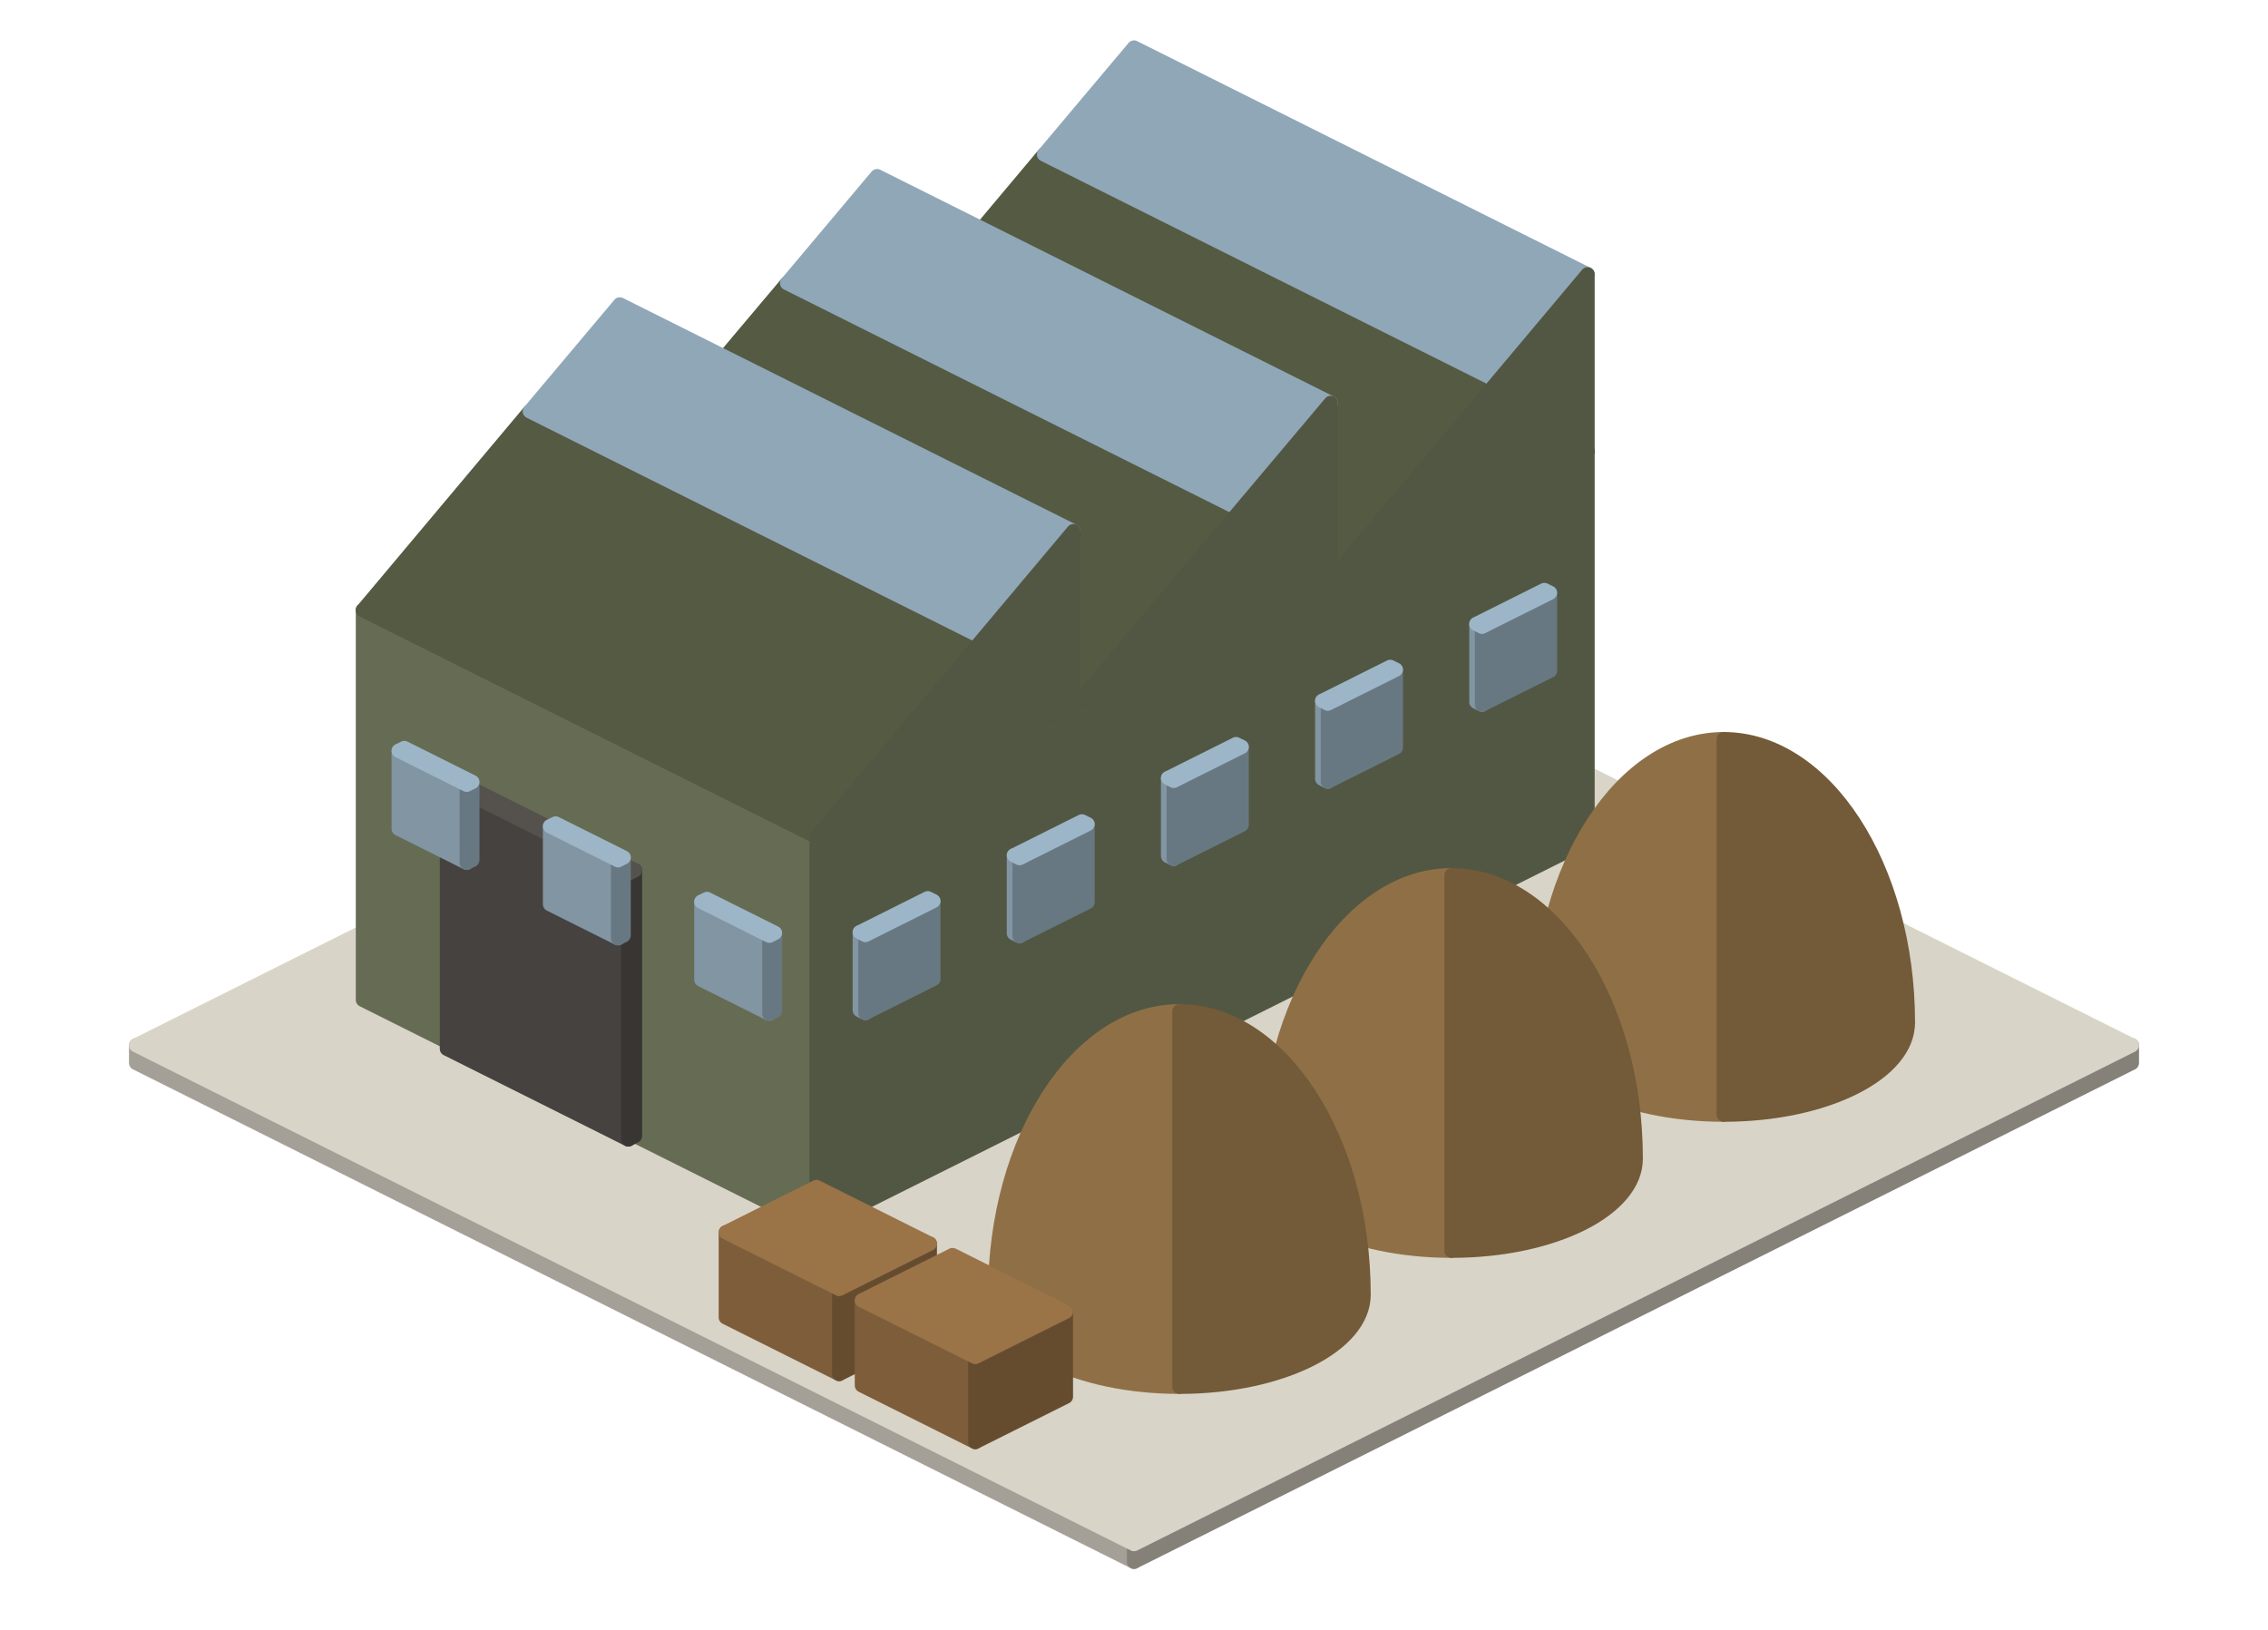
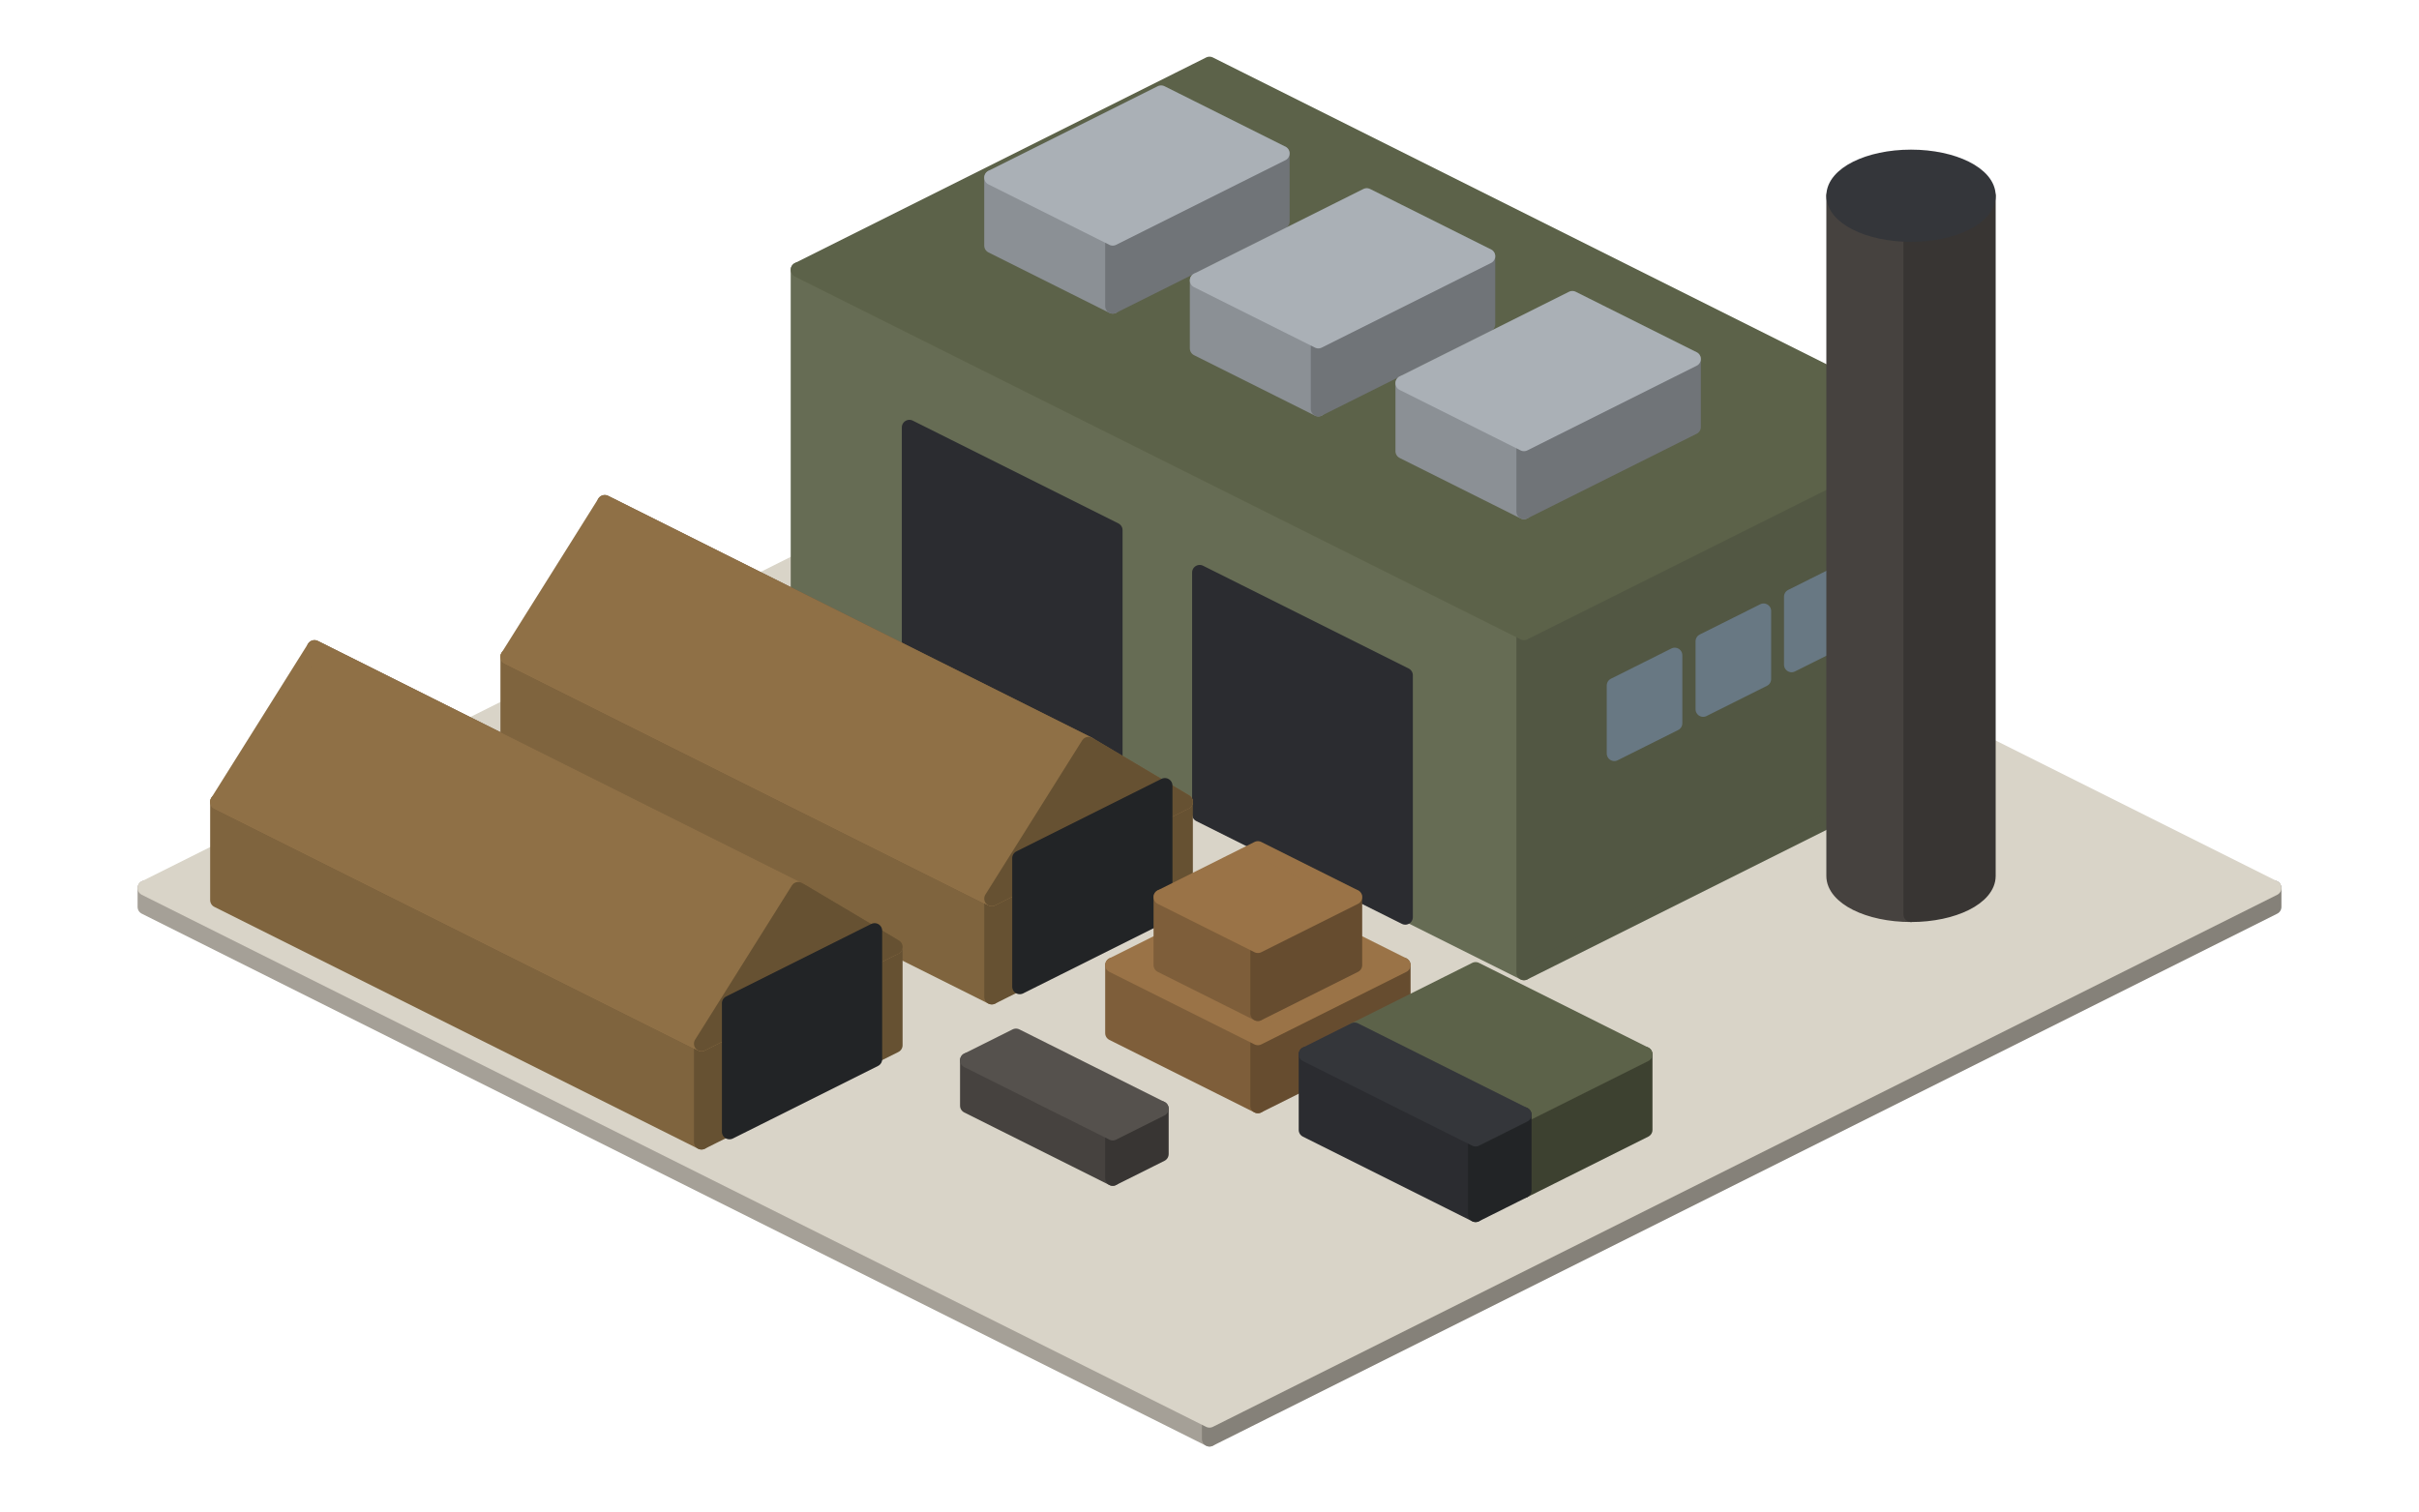
- <svg xmlns="http://www.w3.org/2000/svg" width="64" height="46" viewBox="0 0 64 46">
-   <g transform="translate(0 14)" stroke-linejoin="round" stroke-width="0.4">
+ <svg xmlns="http://www.w3.org/2000/svg" width="64" height="40" viewBox="0 0 64 40">
+   <g transform="translate(0 8)" stroke-linejoin="round" stroke-width="0.4">
    <polygon points="3.84,16.00 32.00,30.08 32.00,29.58 3.84,15.50" fill="#a5a097" stroke="#a5a097" />
    <polygon points="60.16,16.00 32.00,30.08 32.00,29.58 60.16,15.50" fill="#858179" stroke="#858179" />
    <polygon points="32.00,1.42 60.16,15.50 32.00,29.58 3.84,15.50" fill="#d9d4c8" stroke="#d9d4c8" />
-     <polygon points="10.24,14.22 23.04,20.62 23.04,9.62 10.24,3.22" fill="#666c54" stroke="#666c54" />
-     <polygon points="44.80,9.74 23.04,20.62 23.04,9.62 44.80,-1.26" fill="#525743" stroke="#525743" />
-     <polygon points="32.00,-7.66 44.80,-1.26 23.04,9.62 10.24,3.22" fill="#5c6249" stroke="#5c6249" />
-     <polygon points="24.75,-4.03 37.55,2.37 42.26,-3.24 29.46,-9.64" fill="#555a43" stroke="#555a43" />
-     <polygon points="29.46,-9.64 42.26,-3.24 44.80,-6.26 32.00,-12.66" fill="#90a7b7" stroke="#90a7b7" />
-     <polygon points="44.80,-1.26 37.55,2.37 44.80,-6.26" fill="#525743" stroke="#525743" />
-     <polygon points="41.66,5.81 41.82,5.89 41.82,3.69 41.66,3.61" fill="#8195a3" stroke="#8195a3" />
-     <polygon points="43.74,4.93 41.82,5.89 41.82,3.69 43.74,2.73" fill="#687883" stroke="#687883" />
-     <polygon points="43.58,2.65 43.74,2.73 41.82,3.69 41.66,3.61" fill="#9db6c7" stroke="#9db6c7" />
-     <polygon points="17.49,-0.41 30.29,5.99 35.01,0.39 22.21,-6.01" fill="#555a43" stroke="#555a43" />
-     <polygon points="22.21,-6.01 35.01,0.39 37.55,-2.63 24.75,-9.03" fill="#90a7b7" stroke="#90a7b7" />
-     <polygon points="37.55,2.37 30.29,5.99 37.55,-2.63" fill="#525743" stroke="#525743" />
-     <polygon points="37.31,7.98 37.47,8.06 37.47,5.86 37.31,5.78" fill="#8195a3" stroke="#8195a3" />
-     <polygon points="39.39,7.10 37.47,8.06 37.47,5.86 39.39,4.90" fill="#687883" stroke="#687883" />
-     <polygon points="39.23,4.82 39.39,4.90 37.47,5.86 37.31,5.78" fill="#9db6c7" stroke="#9db6c7" />
-     <polygon points="32.96,10.16 33.12,10.24 33.12,8.04 32.96,7.96" fill="#8195a3" stroke="#8195a3" />
-     <polygon points="35.04,9.28 33.12,10.24 33.12,8.04 35.04,7.08" fill="#687883" stroke="#687883" />
-     <polygon points="34.88,7.00 35.04,7.08 33.12,8.04 32.96,7.96" fill="#9db6c7" stroke="#9db6c7" />
-     <polygon points="50.56,17.10 50.72,17.18 50.72,13.78 50.56,13.70" fill="#2b2c30" stroke="#2b2c30" />
-     <polygon points="53.28,15.90 50.72,17.18 50.72,13.78 53.28,12.50" fill="#222426" stroke="#222426" />
-     <polygon points="53.12,12.42 53.28,12.50 50.72,13.78 50.56,13.70" fill="#34363a" stroke="#34363a" />
-     <path d="M 43.44 14.86 C 43.44 10.46 45.78 6.86 48.64 6.86 L 48.64 17.46 A 5.20 2.60 0 0 1 43.44 14.86 Z" fill="#8f7046" stroke="#8f7046" />
-     <path d="M 53.84 14.86 C 53.84 10.46 51.50 6.86 48.64 6.86 L 48.64 17.46 A 5.20 2.60 0 0 0 53.84 14.86 Z" fill="#735a38" stroke="#735a38" />
-     <polygon points="12.61,15.60 17.73,18.16 17.73,10.66 12.61,8.10" fill="#46423f" stroke="#46423f" />
-     <polygon points="17.92,18.06 17.73,18.16 17.73,10.66 17.92,10.56" fill="#383533" stroke="#383533" />
-     <polygon points="12.80,8.00 17.92,10.56 17.73,10.66 12.61,8.10" fill="#55514d" stroke="#55514d" />
-     <polygon points="11.25,9.39 13.17,10.35 13.17,8.15 11.25,7.19" fill="#8195a3" stroke="#8195a3" />
-     <polygon points="13.33,10.27 13.17,10.35 13.17,8.15 13.33,8.07" fill="#687883" stroke="#687883" />
-     <polygon points="11.41,7.11 13.33,8.07 13.17,8.15 11.25,7.19" fill="#9db6c7" stroke="#9db6c7" />
-     <polygon points="15.52,11.52 17.44,12.48 17.44,10.28 15.52,9.32" fill="#8195a3" stroke="#8195a3" />
-     <polygon points="17.60,12.40 17.44,12.48 17.44,10.28 17.60,10.20" fill="#687883" stroke="#687883" />
-     <polygon points="15.68,9.24 17.60,10.20 17.44,10.28 15.52,9.32" fill="#9db6c7" stroke="#9db6c7" />
-     <polygon points="19.79,13.65 21.71,14.61 21.71,12.41 19.79,11.45" fill="#8195a3" stroke="#8195a3" />
-     <polygon points="21.87,14.53 21.71,14.61 21.71,12.41 21.87,12.33" fill="#687883" stroke="#687883" />
-     <polygon points="19.95,11.37 21.87,12.33 21.71,12.41 19.79,11.45" fill="#9db6c7" stroke="#9db6c7" />
-     <polygon points="10.24,3.22 23.04,9.62 27.75,4.01 14.95,-2.39" fill="#555a43" stroke="#555a43" />
-     <polygon points="14.95,-2.39 27.75,4.01 30.29,0.99 17.49,-5.41" fill="#90a7b7" stroke="#90a7b7" />
-     <polygon points="30.29,5.99 23.04,9.62 30.29,0.99" fill="#525743" stroke="#525743" />
-     <polygon points="28.61,12.34 28.77,12.42 28.77,10.22 28.61,10.14" fill="#8195a3" stroke="#8195a3" />
-     <polygon points="30.69,11.46 28.77,12.42 28.77,10.22 30.69,9.26" fill="#687883" stroke="#687883" />
-     <polygon points="30.53,9.18 30.69,9.26 28.77,10.22 28.61,10.14" fill="#9db6c7" stroke="#9db6c7" />
-     <polygon points="24.26,14.51 24.42,14.59 24.42,12.39 24.26,12.31" fill="#8195a3" stroke="#8195a3" />
-     <polygon points="26.34,13.63 24.42,14.59 24.42,12.39 26.34,11.43" fill="#687883" stroke="#687883" />
-     <polygon points="26.18,11.35 26.34,11.43 24.42,12.39 24.26,12.31" fill="#9db6c7" stroke="#9db6c7" />
-     <polygon points="42.88,20.94 43.04,21.02 43.04,17.62 42.88,17.54" fill="#2b2c30" stroke="#2b2c30" />
-     <polygon points="45.60,19.74 43.04,21.02 43.04,17.62 45.60,16.34" fill="#222426" stroke="#222426" />
-     <polygon points="45.44,16.26 45.60,16.34 43.04,17.62 42.88,17.54" fill="#34363a" stroke="#34363a" />
-     <path d="M 35.76 18.70 C 35.76 14.30 38.10 10.70 40.96 10.70 L 40.96 21.30 A 5.20 2.60 0 0 1 35.76 18.70 Z" fill="#8f7046" stroke="#8f7046" />
-     <path d="M 46.16 18.70 C 46.16 14.30 43.82 10.70 40.96 10.70 L 40.96 21.30 A 5.20 2.60 0 0 0 46.16 18.70 Z" fill="#735a38" stroke="#735a38" />
-     <polygon points="35.20,24.78 35.36,24.86 35.36,21.46 35.20,21.38" fill="#2b2c30" stroke="#2b2c30" />
-     <polygon points="37.92,23.58 35.36,24.86 35.36,21.46 37.92,20.18" fill="#222426" stroke="#222426" />
-     <polygon points="37.76,20.10 37.92,20.18 35.36,21.46 35.20,21.38" fill="#34363a" stroke="#34363a" />
-     <path d="M 28.08 22.54 C 28.08 18.14 30.42 14.54 33.28 14.54 L 33.28 25.14 A 5.20 2.60 0 0 1 28.08 22.54 Z" fill="#8f7046" stroke="#8f7046" />
-     <path d="M 38.48 22.54 C 38.48 18.14 36.14 14.54 33.28 14.54 L 33.28 25.14 A 5.20 2.60 0 0 0 38.48 22.54 Z" fill="#735a38" stroke="#735a38" />
-     <polygon points="20.48,23.18 23.68,24.78 23.68,22.38 20.48,20.78" fill="#7e5e3a" stroke="#7e5e3a" />
-     <polygon points="26.24,23.50 23.68,24.78 23.68,22.38 26.24,21.10" fill="#664c2f" stroke="#664c2f" />
-     <polygon points="23.04,19.50 26.24,21.10 23.68,22.38 20.48,20.78" fill="#9a7347" stroke="#9a7347" />
-     <polygon points="24.32,25.10 27.52,26.70 27.52,24.30 24.32,22.70" fill="#7e5e3a" stroke="#7e5e3a" />
-     <polygon points="30.08,25.42 27.52,26.70 27.52,24.30 30.08,23.02" fill="#664c2f" stroke="#664c2f" />
-     <polygon points="26.88,21.42 30.08,23.02 27.52,24.30 24.32,22.70" fill="#9a7347" stroke="#9a7347" />
+     <polygon points="21.12,8.14 40.32,17.74 40.32,8.74 21.12,-0.86" fill="#666c54" stroke="#666c54" />
+     <polygon points="51.20,12.30 40.32,17.74 40.32,8.74 51.20,3.30" fill="#525743" stroke="#525743" />
+     <polygon points="32.00,-6.30 51.20,3.30 40.32,8.74 21.12,-0.86" fill="#5c6249" stroke="#5c6249" />
+     <polygon points="26.24,-1.50 29.44,0.10 29.44,-1.70 26.24,-3.30" fill="#8b9095" stroke="#8b9095" />
+     <polygon points="33.92,-2.14 29.44,0.10 29.44,-1.70 33.92,-3.94" fill="#707478" stroke="#707478" />
+     <polygon points="30.72,-5.54 33.92,-3.94 29.44,-1.70 26.24,-3.30" fill="#aab0b6" stroke="#aab0b6" />
+     <polygon points="31.68,1.22 34.88,2.82 34.88,1.02 31.68,-0.58" fill="#8b9095" stroke="#8b9095" />
+     <polygon points="39.36,0.58 34.88,2.82 34.88,1.02 39.36,-1.22" fill="#707478" stroke="#707478" />
+     <polygon points="36.16,-2.82 39.36,-1.22 34.88,1.02 31.68,-0.58" fill="#aab0b6" stroke="#aab0b6" />
+     <polygon points="24.06,9.71 29.50,12.43 29.50,6.03 24.06,3.31" fill="#2b2c30" stroke="#2b2c30" />
+     <polygon points="37.12,3.94 40.32,5.54 40.32,3.74 37.12,2.14" fill="#8b9095" stroke="#8b9095" />
+     <polygon points="44.80,3.30 40.32,5.54 40.32,3.74 44.80,1.50" fill="#707478" stroke="#707478" />
+     <polygon points="41.60,-0.10 44.80,1.50 40.32,3.74 37.12,2.14" fill="#aab0b6" stroke="#aab0b6" />
+     <polygon points="49.00,8.79 47.40,9.59 47.40,7.79 49.00,6.99" fill="#687883" stroke="#687883" />
+     <polygon points="31.74,13.55 37.18,16.27 37.18,9.87 31.74,7.15" fill="#2b2c30" stroke="#2b2c30" />
+     <polygon points="13.44,11.98 26.24,18.38 26.24,15.78 13.44,9.38" fill="#7f643e" stroke="#7f643e" />
+     <polygon points="31.36,15.82 26.24,18.38 26.24,15.78 31.36,13.22" fill="#665132" stroke="#665132" />
+     <polygon points="18.56,6.82 31.36,13.22 26.24,15.78 13.44,9.38" fill="#9b7a4c" stroke="#9b7a4c" />
+     <polygon points="18.56,6.82 31.36,13.22 28.80,11.70 16.00,5.30" fill="#735a38" stroke="#735a38" />
+     <polygon points="13.44,9.38 26.24,15.78 28.80,11.70 16.00,5.30" fill="#8f7046" stroke="#8f7046" />
+     <polygon points="31.36,13.22 26.24,15.78 28.80,11.70" fill="#665132" stroke="#665132" />
+     <polygon points="46.66,9.97 45.06,10.77 45.06,8.97 46.66,8.17" fill="#687883" stroke="#687883" />
+     <path d="M 50.56 16.20 A 2.04 1.02 0 0 1 48.52 15.18 L 48.52 -2.82 L 50.56 -2.82 Z" fill="#46423f" stroke="#46423f" />
+     <path d="M 50.56 16.20 A 2.04 1.02 0 0 0 52.60 15.18 L 52.60 -2.82 L 50.56 -2.82 Z" fill="#383533" stroke="#383533" />
+     <path d="M 48.52 -2.82 A 2.04 1.02 0 1 0 52.60 -2.82 A 2.04 1.02 0 1 0 48.52 -2.82 Z" fill="#34363a" stroke="#34363a" />
+     <polygon points="44.31,11.14 42.71,11.94 42.71,10.14 44.31,9.34" fill="#687883" stroke="#687883" />
+     <polygon points="30.82,16.19 26.98,18.11 26.98,14.71 30.82,12.79" fill="#222426" stroke="#222426" />
+     <polygon points="5.76,15.82 18.56,22.22 18.56,19.62 5.76,13.22" fill="#7f643e" stroke="#7f643e" />
+     <polygon points="23.68,19.66 18.56,22.22 18.56,19.62 23.68,17.06" fill="#665132" stroke="#665132" />
+     <polygon points="10.88,10.66 23.68,17.06 18.56,19.62 5.76,13.22" fill="#9b7a4c" stroke="#9b7a4c" />
+     <polygon points="10.88,10.66 23.68,17.06 21.12,15.54 8.32,9.14" fill="#735a38" stroke="#735a38" />
+     <polygon points="5.76,13.22 18.56,19.62 21.12,15.54 8.32,9.14" fill="#8f7046" stroke="#8f7046" />
+     <polygon points="23.68,17.06 18.56,19.62 21.12,15.54" fill="#665132" stroke="#665132" />
+     <polygon points="29.44,19.34 33.28,21.26 33.28,19.46 29.44,17.54" fill="#7e5e3a" stroke="#7e5e3a" />
+     <polygon points="37.12,19.34 33.28,21.26 33.28,19.46 37.12,17.54" fill="#664c2f" stroke="#664c2f" />
+     <polygon points="33.28,15.62 37.12,17.54 33.28,19.46 29.44,17.54" fill="#9a7347" stroke="#9a7347" />
+     <polygon points="30.72,17.54 33.28,18.82 33.28,17.02 30.72,15.74" fill="#7e5e3a" stroke="#7e5e3a" />
+     <polygon points="35.84,17.54 33.28,18.82 33.28,17.02 35.84,15.74" fill="#664c2f" stroke="#664c2f" />
+     <polygon points="33.28,14.46 35.84,15.74 33.28,17.02 30.72,15.74" fill="#9a7347" stroke="#9a7347" />
+     <polygon points="23.14,20.03 19.30,21.95 19.30,18.55 23.14,16.63" fill="#222426" stroke="#222426" />
+     <polygon points="35.84,21.26 40.32,23.50 40.32,21.50 35.84,19.26" fill="#4b503c" stroke="#4b503c" />
+     <polygon points="43.52,21.90 40.32,23.50 40.32,21.50 43.52,19.90" fill="#3d4130" stroke="#3d4130" />
+     <polygon points="39.04,17.66 43.52,19.90 40.32,21.50 35.84,19.26" fill="#5c6249" stroke="#5c6249" />
+     <polygon points="25.60,21.26 29.44,23.18 29.44,21.98 25.60,20.06" fill="#46423f" stroke="#46423f" />
+     <polygon points="30.72,22.54 29.44,23.18 29.44,21.98 30.72,21.34" fill="#383533" stroke="#383533" />
+     <polygon points="26.88,19.42 30.72,21.34 29.44,21.98 25.60,20.06" fill="#55514d" stroke="#55514d" />
+     <polygon points="34.56,21.90 39.04,24.14 39.04,22.14 34.56,19.90" fill="#2b2c30" stroke="#2b2c30" />
+     <polygon points="40.32,23.50 39.04,24.14 39.04,22.14 40.32,21.50" fill="#222426" stroke="#222426" />
+     <polygon points="35.84,19.26 40.32,21.50 39.04,22.14 34.56,19.90" fill="#34363a" stroke="#34363a" />
  </g>
</svg>
